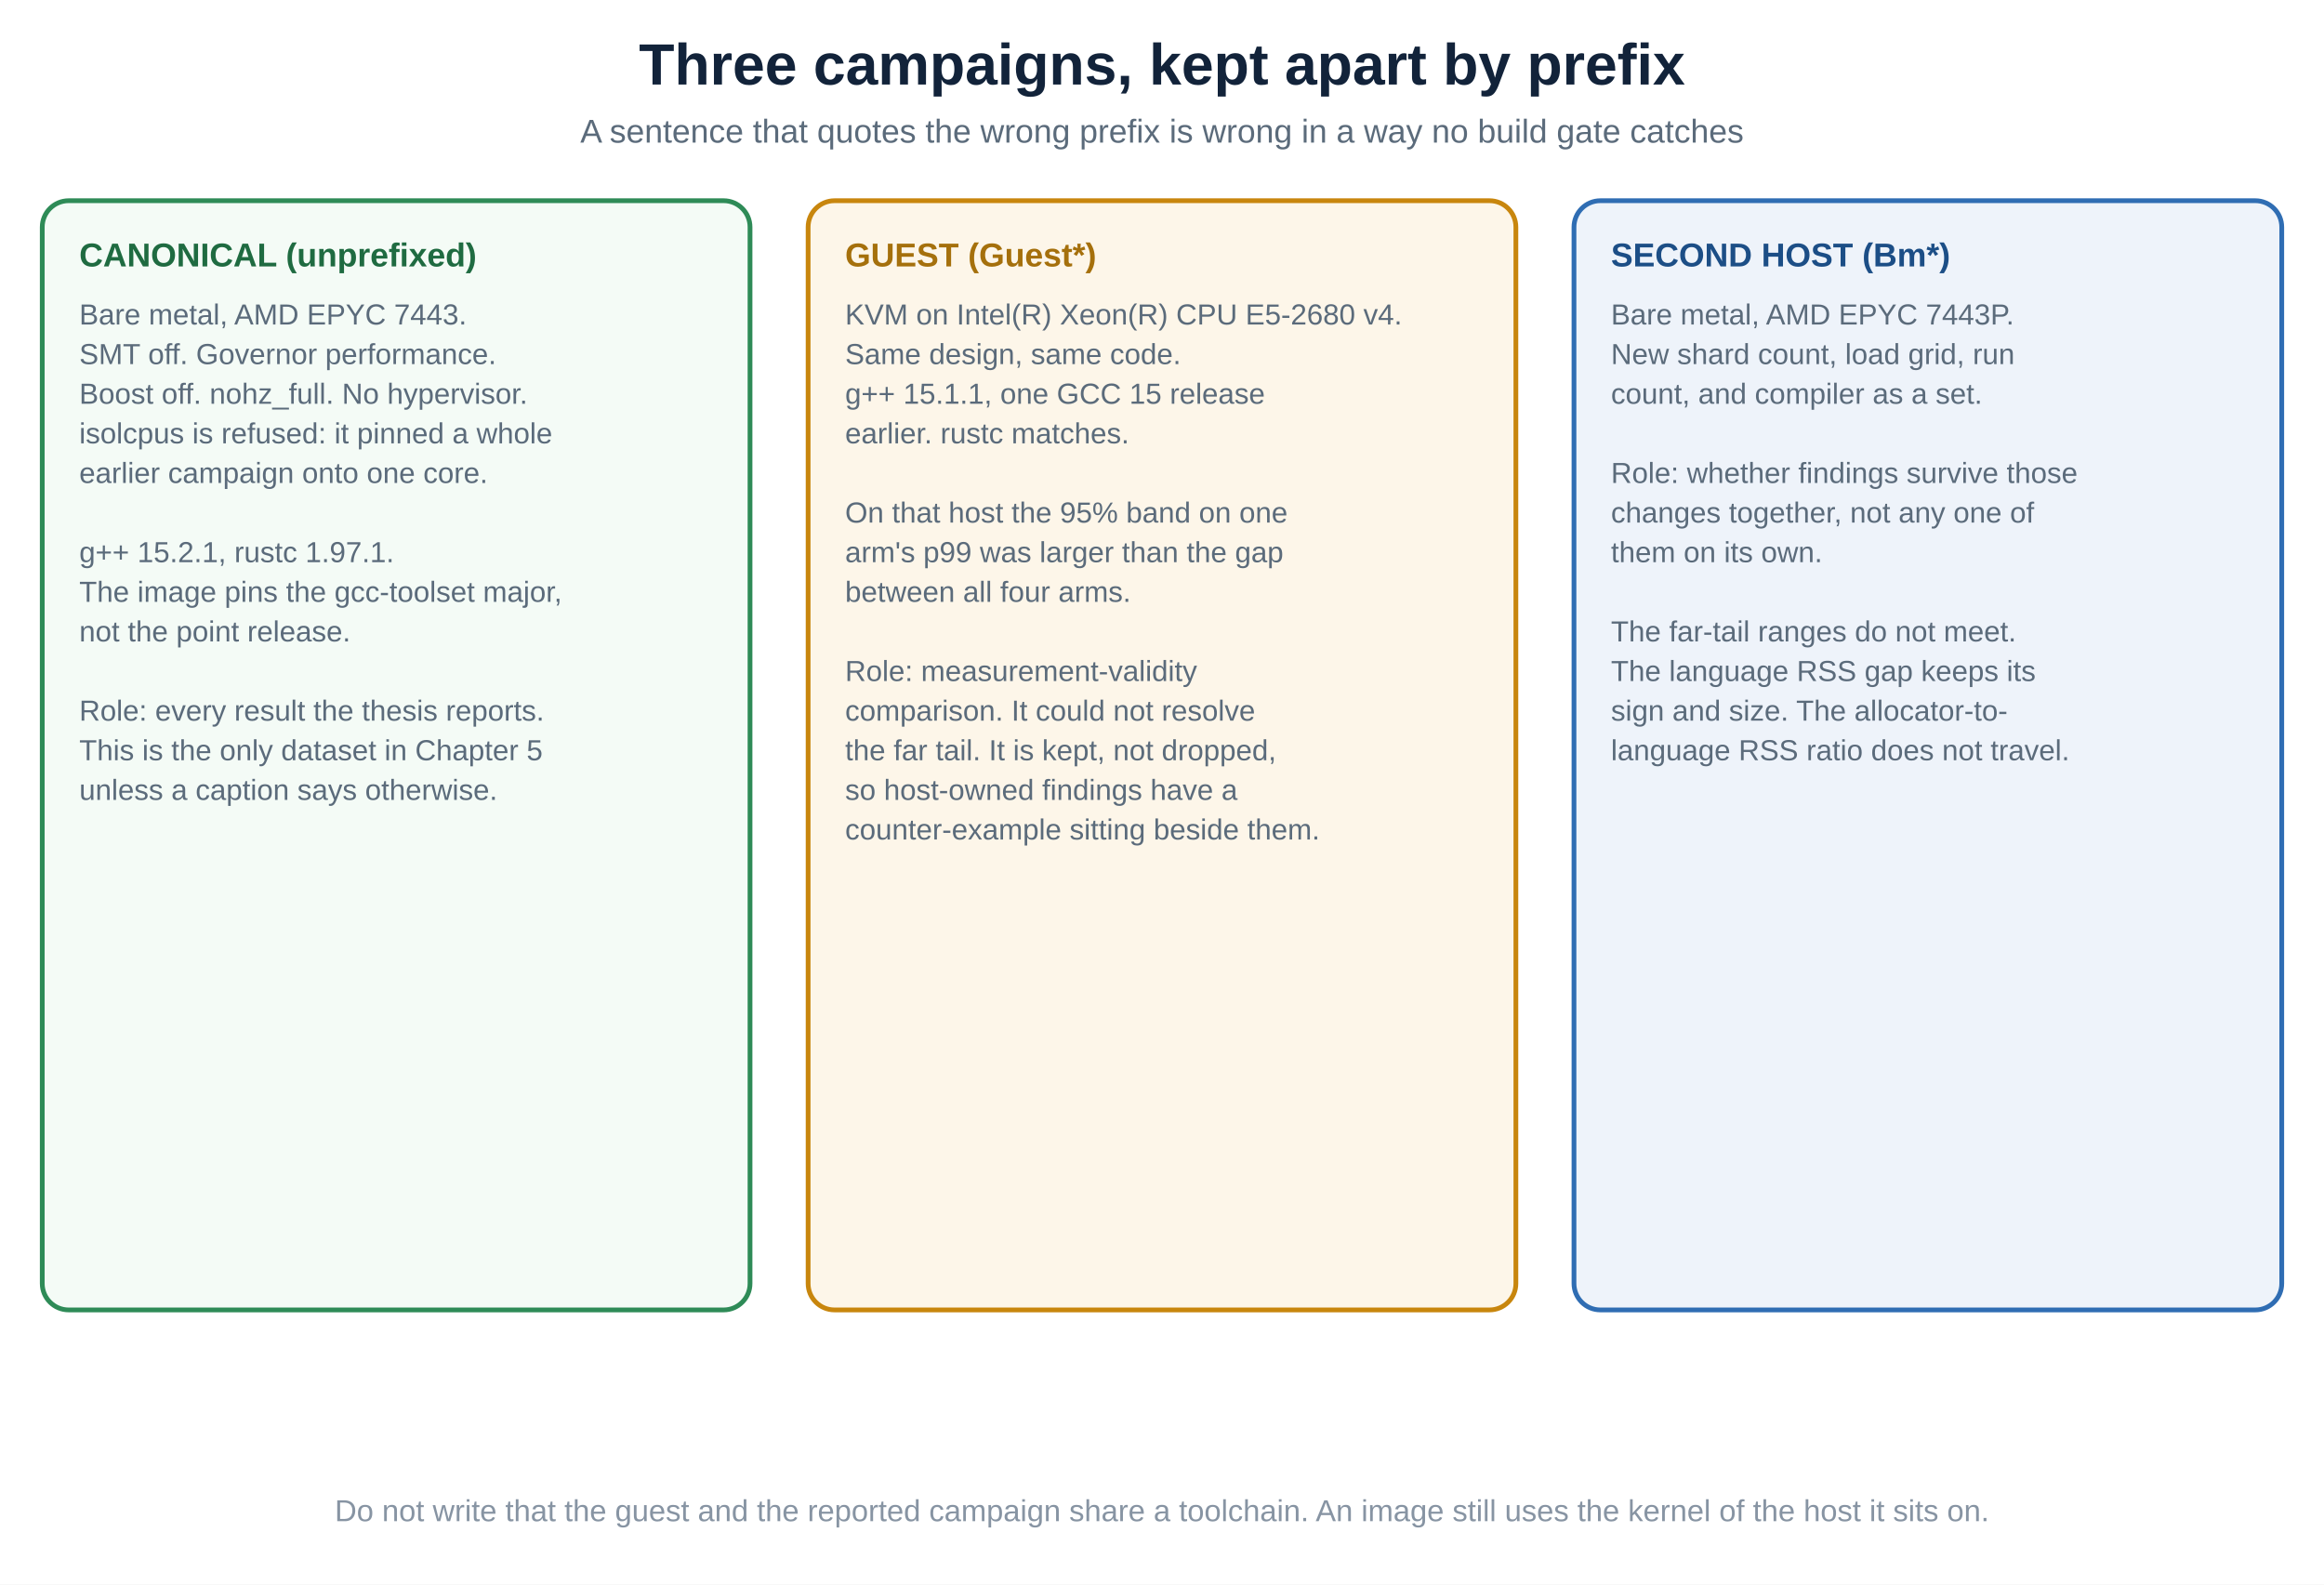
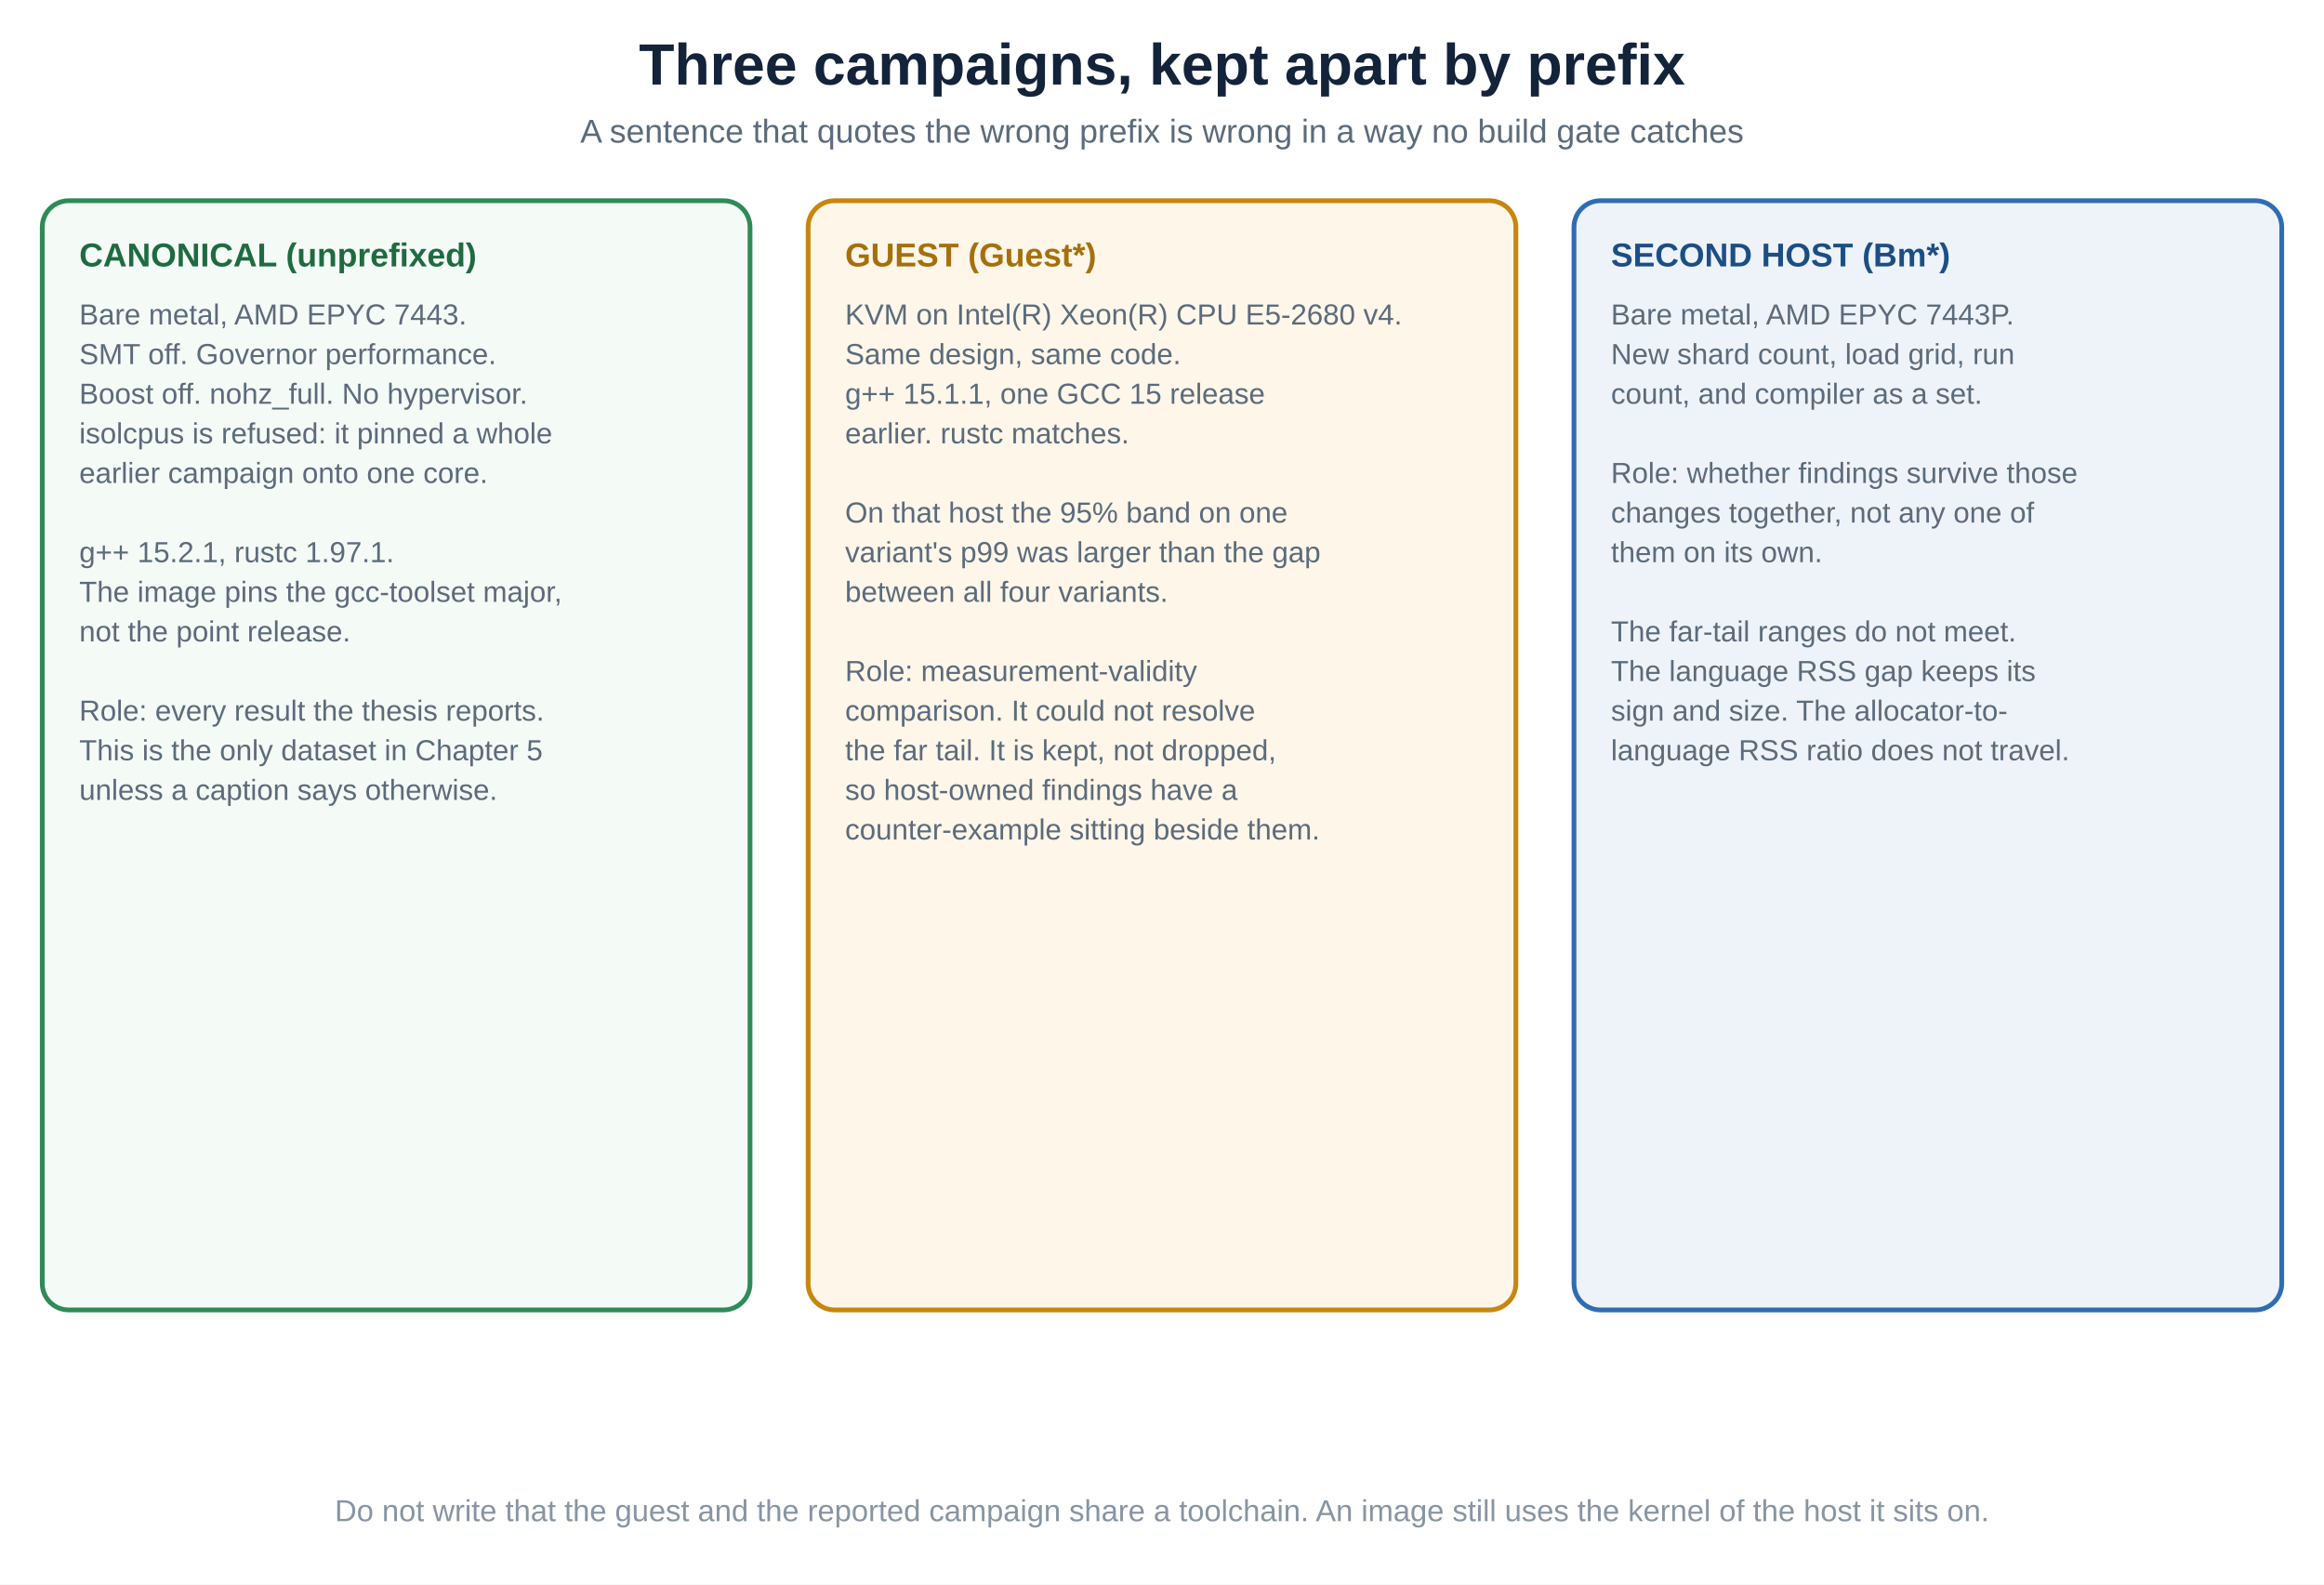
<svg xmlns="http://www.w3.org/2000/svg" viewBox="0 0 880 600" width="880" height="600" font-family="'Segoe UI','Helvetica Neue',Arial,sans-serif">
  <rect x="0" y="0" width="880" height="600" fill="#ffffff" />
  <text x="440.0" y="32" font-size="22" fill="#12233a" text-anchor="middle" font-weight="700">Three campaigns, kept apart by prefix</text>
  <text x="440.0" y="54" font-size="12.5" fill="#5b6b7b" text-anchor="middle">A sentence that quotes the wrong prefix is wrong in a way no build gate catches</text>
  <rect x="16" y="76" width="268" height="420" rx="10" fill="#f4fbf6" stroke="#2e8b57" stroke-width="1.8" />
  <text x="30" y="100.875" font-size="12.5" fill="#1f6b41" font-weight="700">CANONICAL  (unprefixed)</text>
  <text x="30" y="122.875" font-size="11" fill="#5b6b7b">Bare metal, AMD EPYC 7443.</text>
  <text x="30" y="137.875" font-size="11" fill="#5b6b7b">SMT off. Governor performance.</text>
  <text x="30" y="152.875" font-size="11" fill="#5b6b7b">Boost off. nohz_full. No hypervisor.</text>
  <text x="30" y="167.875" font-size="11" fill="#5b6b7b">isolcpus is refused: it pinned a whole</text>
  <text x="30" y="182.875" font-size="11" fill="#5b6b7b">earlier campaign onto one core.</text>
  <text x="30" y="197.875" font-size="11" fill="#5b6b7b" />
  <text x="30" y="212.875" font-size="11" fill="#5b6b7b">g++ 15.2.1, rustc 1.97.1.</text>
  <text x="30" y="227.875" font-size="11" fill="#5b6b7b">The image pins the gcc-toolset major,</text>
  <text x="30" y="242.875" font-size="11" fill="#5b6b7b">not the point release.</text>
  <text x="30" y="257.875" font-size="11" fill="#5b6b7b" />
  <text x="30" y="272.875" font-size="11" fill="#5b6b7b">Role: every result the thesis reports.</text>
  <text x="30" y="287.875" font-size="11" fill="#5b6b7b">This is the only dataset in Chapter 5</text>
  <text x="30" y="302.875" font-size="11" fill="#5b6b7b">unless a caption says otherwise.</text>
  <rect x="306" y="76" width="268" height="420" rx="10" fill="#fdf6e9" stroke="#c8860d" stroke-width="1.8" />
  <text x="320" y="100.875" font-size="12.5" fill="#a5700c" font-weight="700">GUEST  (Guest*)</text>
  <text x="320" y="122.875" font-size="11" fill="#5b6b7b">KVM on Intel(R) Xeon(R) CPU E5-2680 v4.</text>
  <text x="320" y="137.875" font-size="11" fill="#5b6b7b">Same design, same code.</text>
  <text x="320" y="152.875" font-size="11" fill="#5b6b7b">g++ 15.1.1, one GCC 15 release</text>
  <text x="320" y="167.875" font-size="11" fill="#5b6b7b">earlier. rustc matches.</text>
  <text x="320" y="182.875" font-size="11" fill="#5b6b7b" />
  <text x="320" y="197.875" font-size="11" fill="#5b6b7b">On that host the 95% band on one</text>
-   <text x="320" y="212.875" font-size="11" fill="#5b6b7b">arm's p99 was larger than the gap</text>
-   <text x="320" y="227.875" font-size="11" fill="#5b6b7b">between all four arms.</text>
+   <text x="320" y="212.875" font-size="11" fill="#5b6b7b">variant's p99 was larger than the gap</text>
+   <text x="320" y="227.875" font-size="11" fill="#5b6b7b">between all four variants.</text>
  <text x="320" y="242.875" font-size="11" fill="#5b6b7b" />
  <text x="320" y="257.875" font-size="11" fill="#5b6b7b">Role: measurement-validity</text>
  <text x="320" y="272.875" font-size="11" fill="#5b6b7b">comparison. It could not resolve</text>
  <text x="320" y="287.875" font-size="11" fill="#5b6b7b">the far tail. It is kept, not dropped,</text>
  <text x="320" y="302.875" font-size="11" fill="#5b6b7b">so host-owned findings have a</text>
  <text x="320" y="317.875" font-size="11" fill="#5b6b7b">counter-example sitting beside them.</text>
  <rect x="596" y="76" width="268" height="420" rx="10" fill="#eef3fa" stroke="#2f6db3" stroke-width="1.8" />
  <text x="610" y="100.875" font-size="12.5" fill="#1c4e86" font-weight="700">SECOND HOST  (Bm*)</text>
  <text x="610" y="122.875" font-size="11" fill="#5b6b7b">Bare metal, AMD EPYC 7443P.</text>
  <text x="610" y="137.875" font-size="11" fill="#5b6b7b">New shard count, load grid, run</text>
  <text x="610" y="152.875" font-size="11" fill="#5b6b7b">count, and compiler as a set.</text>
  <text x="610" y="167.875" font-size="11" fill="#5b6b7b" />
  <text x="610" y="182.875" font-size="11" fill="#5b6b7b">Role: whether findings survive those</text>
  <text x="610" y="197.875" font-size="11" fill="#5b6b7b">changes together, not any one of</text>
  <text x="610" y="212.875" font-size="11" fill="#5b6b7b">them on its own.</text>
  <text x="610" y="227.875" font-size="11" fill="#5b6b7b" />
  <text x="610" y="242.875" font-size="11" fill="#5b6b7b">The far-tail ranges do not meet.</text>
  <text x="610" y="257.875" font-size="11" fill="#5b6b7b">The language RSS gap keeps its</text>
  <text x="610" y="272.875" font-size="11" fill="#5b6b7b">sign and size. The allocator-to-</text>
  <text x="610" y="287.875" font-size="11" fill="#5b6b7b">language RSS ratio does not travel.</text>
  <text x="440.0" y="576" font-size="11.5" fill="#8794a3" text-anchor="middle">Do not write that the guest and the reported campaign share a toolchain. An image still uses the kernel of the host it sits on.</text>
</svg>
